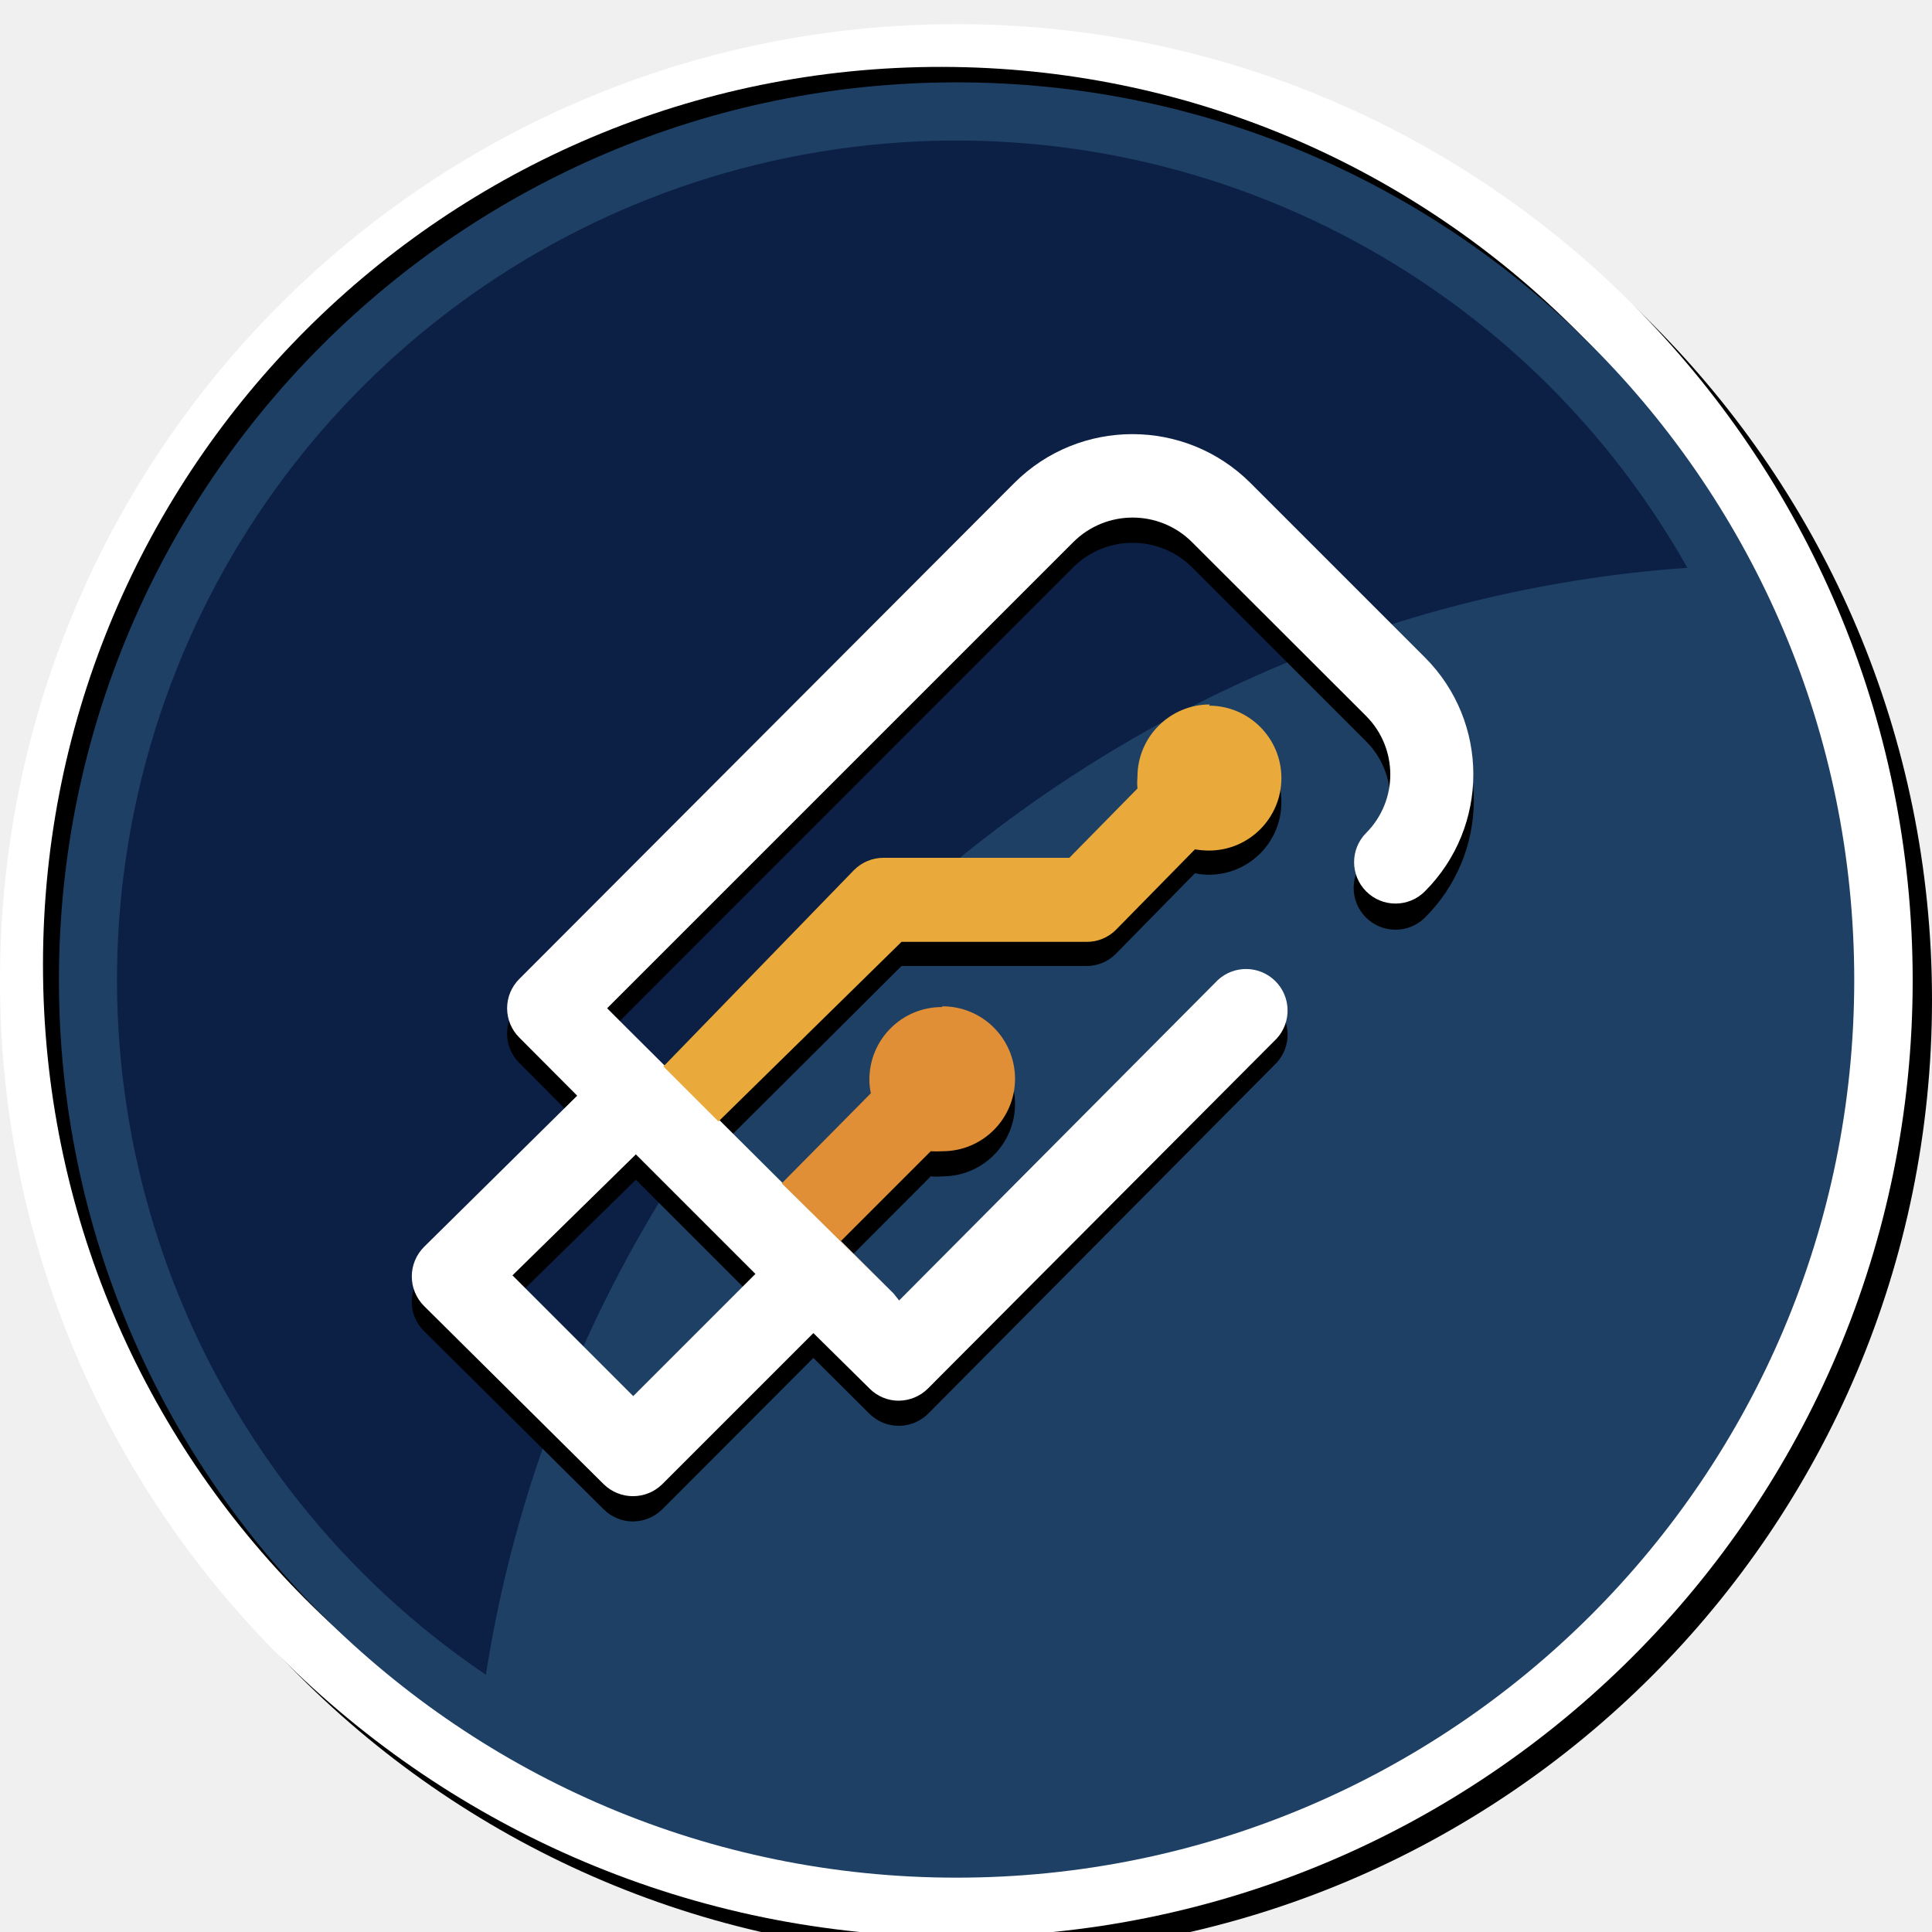
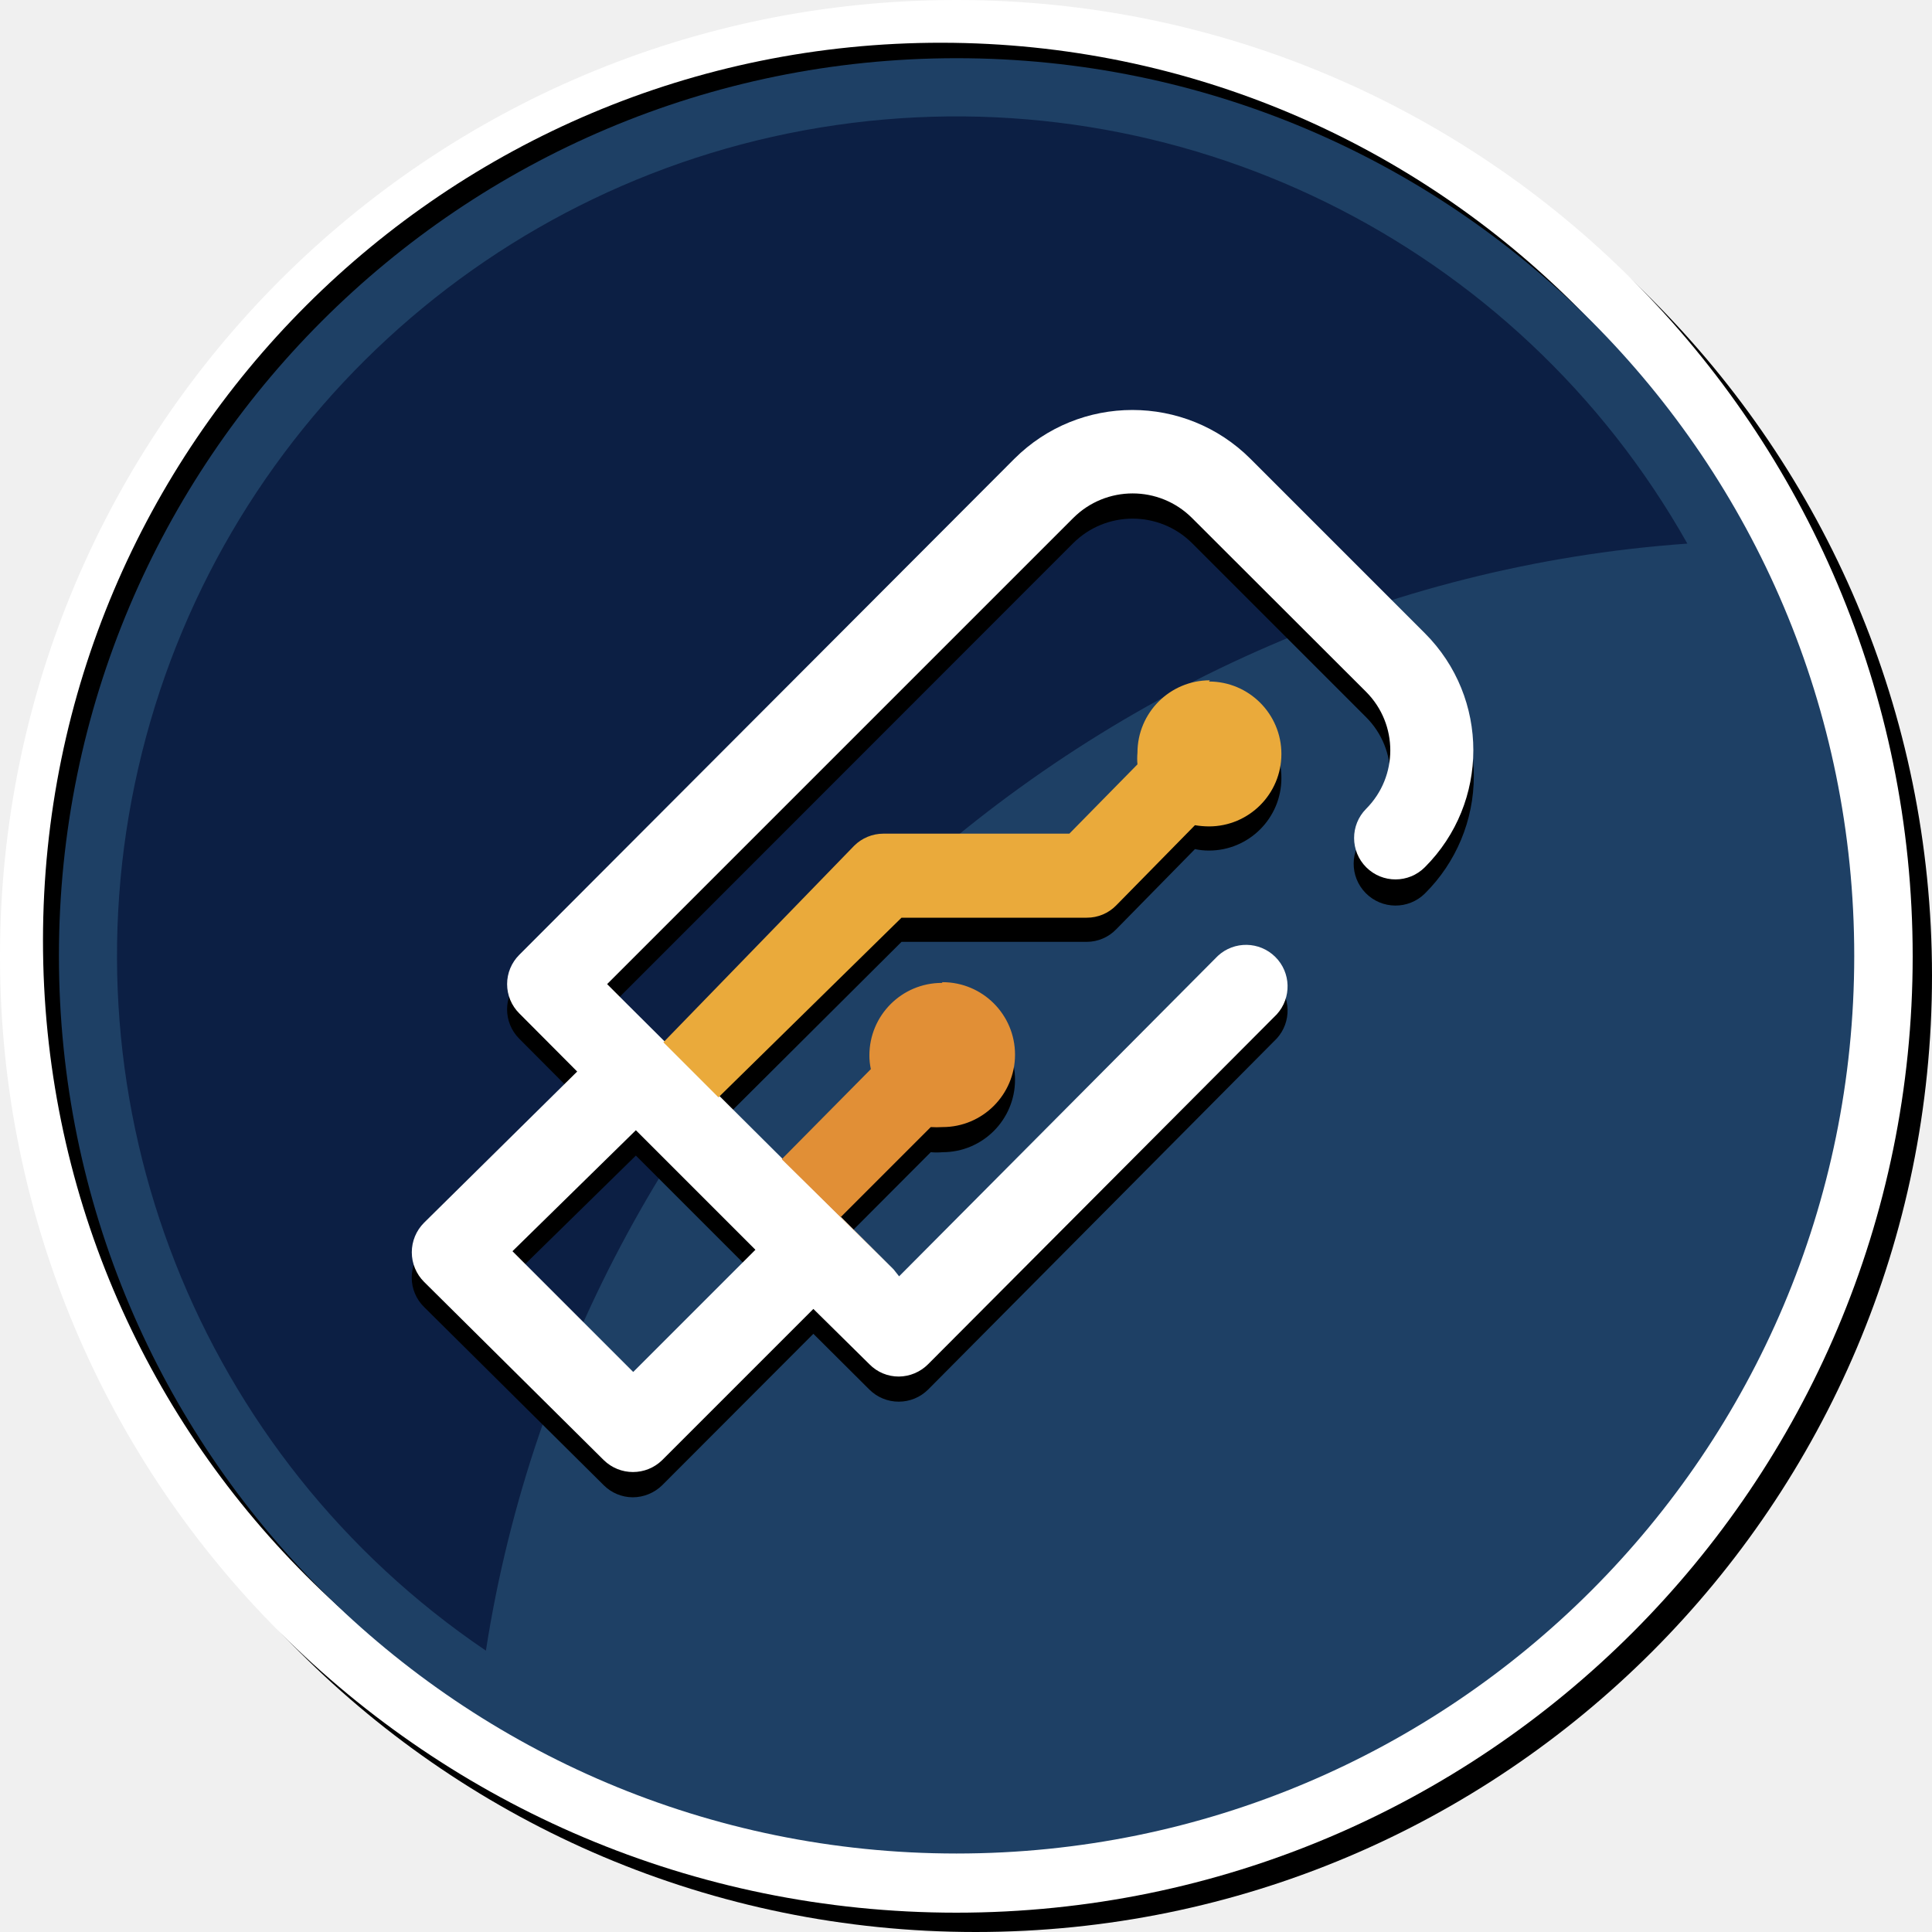
<svg xmlns="http://www.w3.org/2000/svg" id="Layer_1" data-name="Layer 1" viewBox="0 0 80 80">
  <defs>
    <style>.cls-1{fill:#fff;}.cls-2{fill:#1e4065;}.cls-3{fill:#0c1f44;}.cls-4{fill:#e18f36;}.cls-5{fill:#eaaa3b;}</style>
  </defs>
-   <circle cx="40.4" cy="41.4" r="39.6" />
-   <circle class="cls-1" cx="39.6" cy="40.6" r="39.6" />
-   <path d="M76.14,39.94A37.18,37.18,0,1,1,39,2.77,37.18,37.18,0,0,1,76.14,39.94Z" />
-   <path class="cls-2" d="M76.78,40.59A37.17,37.17,0,1,1,39.61,3.41,37.17,37.17,0,0,1,76.78,40.59Z" />
-   <path class="cls-3" d="M69.87,23.51A34.75,34.75,0,1,0,20.12,69.35C23.94,44.8,44.77,25.28,69.87,23.51Z" />
-   <path d="M59,28.27l-7.21-7.21a6.91,6.91,0,0,0-9.77,0L21.5,41.58a1.72,1.72,0,0,0,0,2.43l2.4,2.41-6.34,6.26a1.71,1.71,0,0,0,0,2.44L25,62.5a1.71,1.71,0,0,0,1.2.5,1.75,1.75,0,0,0,1.22-.5l6.26-6.27L36,58.54a1.72,1.72,0,0,0,1.22.5h0a1.72,1.72,0,0,0,1.21-.5L52.87,44a1.72,1.72,0,0,0-2.44-2.42L37.23,54.89,37,54.61h0L34.8,52.46l3.74-3.75a2.63,2.63,0,0,0,.49,0,3,3,0,1,0-3-3,2.69,2.69,0,0,0,.06.57L32.37,50l0,0h0l-2.53-2.54h0l.06-.06h0L37.33,40H45a1.7,1.7,0,0,0,1.22-.52l3.26-3.32a2.78,2.78,0,0,0,.58.06,3,3,0,1,0-3-3,2.42,2.42,0,0,0,0,.47l-2.82,2.87h-7.7a1.72,1.72,0,0,0-1.21.5l-7.88,8.13L26,43.66l-.86-.86,19.3-19.31a3.49,3.49,0,0,1,4.92,0l7.21,7.21a3.42,3.42,0,0,1,0,4.83A1.72,1.72,0,1,0,59,38,6.85,6.85,0,0,0,59,28.27ZM37,54.61l0,0-3.09-3.11ZM26.33,48.85h0l4.95,4.95-5.06,5.06-5-5Z" />
-   <path class="cls-1" d="M59,27.22,51.78,20A6.92,6.92,0,0,0,42,20L21.5,40.54a1.71,1.71,0,0,0,0,2.42l2.4,2.41-6.34,6.26a1.73,1.73,0,0,0,0,2.45L25,61.46a1.73,1.73,0,0,0,2.42,0l6.26-6.26L36,57.49a1.69,1.69,0,0,0,1.22.51h0a1.73,1.73,0,0,0,1.21-.51L52.87,43a1.72,1.72,0,0,0-2.44-2.42L37.23,53.85,37,53.56l0,0L26,42.61l-.86-.86,19.3-19.3a3.48,3.48,0,0,1,4.92,0l7.21,7.2a3.43,3.43,0,0,1,0,4.84A1.71,1.71,0,1,0,59,36.91,6.85,6.85,0,0,0,59,27.22ZM26.33,47.8h0l4.95,4.95-5.06,5.06-5-5Z" />
-   <path class="cls-4" d="M39,41.7a3,3,0,0,0-3,3,2.62,2.62,0,0,0,.06.57L32.37,49l0,0,0,0L37,53.56,34.8,51.41l3.74-3.74a3.89,3.89,0,0,0,.49,0,3,3,0,0,0,0-6Z" />
-   <path class="cls-5" d="M50.1,29.17a3,3,0,0,0-3,3,2.59,2.59,0,0,0,0,.48l-2.82,2.87h-7.7a1.72,1.72,0,0,0-1.21.5l-7.9,8.14,2.28,2.28h0l0,0h0l.06-.06h0L37.33,39H45a1.69,1.69,0,0,0,1.22-.51l3.26-3.32a3.68,3.68,0,0,0,.58.05,3,3,0,1,0,0-6Z" />
+   <circle cx="40.4" cy="40.4" r="39.6" />
+   <circle class="cls-1" cx="39.6" cy="39.6" r="39.6" />
+   <path d="M76.14,38.94A37.18,37.18,0,1,1,39,1.77,37.18,37.18,0,0,1,76.14,38.94Z" />
+   <path class="cls-2" d="M76.78,39.59A37.17,37.17,0,1,1,39.61,2.41,37.17,37.17,0,0,1,76.78,39.59Z" />
+   <path class="cls-3" d="M69.87,22.51A34.75,34.75,0,1,0,20.12,68.35C23.94,43.8,44.77,24.28,69.87,22.51Z" />
+   <path d="M59,27.27l-7.21-7.21a6.91,6.91,0,0,0-9.77,0L21.5,40.58a1.72,1.72,0,0,0,0,2.43l2.4,2.41-6.34,6.26a1.71,1.71,0,0,0,0,2.44L25,61.5a1.71,1.71,0,0,0,1.2.5,1.75,1.75,0,0,0,1.22-.5l6.26-6.27L36,57.54a1.72,1.72,0,0,0,1.22.5h0a1.72,1.72,0,0,0,1.21-.5L52.87,43a1.72,1.72,0,0,0-2.44-2.42L37.23,53.89,37,53.61h0L34.8,51.46l3.74-3.75a2.63,2.63,0,0,0,.49,0,3,3,0,1,0-3-3,2.69,2.69,0,0,0,.06.57L32.37,49l0,0h0l-2.53-2.54h0l.06-.06h0L37.33,39H45a1.7,1.7,0,0,0,1.22-.52l3.26-3.32a2.78,2.78,0,0,0,.58.06,3,3,0,1,0-3-3,2.42,2.42,0,0,0,0,.47l-2.82,2.87h-7.7a1.72,1.72,0,0,0-1.21.5l-7.88,8.13L26,42.66l-.86-.86,19.3-19.31a3.49,3.49,0,0,1,4.92,0l7.21,7.21a3.42,3.42,0,0,1,0,4.83A1.72,1.72,0,1,0,59,37,6.85,6.85,0,0,0,59,27.27ZM37,53.61l0,0-3.09-3.11ZM26.33,47.85h0l4.95,4.95-5.06,5.06-5-5Z" />
+   <path class="cls-1" d="M59,26.22,51.78,19A6.92,6.92,0,0,0,42,19L21.5,39.54a1.71,1.71,0,0,0,0,2.42l2.4,2.41-6.34,6.26a1.73,1.73,0,0,0,0,2.45L25,60.46a1.73,1.73,0,0,0,2.42,0l6.26-6.26L36,56.49a1.69,1.69,0,0,0,1.22.51h0a1.73,1.73,0,0,0,1.21-.51L52.87,42a1.72,1.72,0,0,0-2.44-2.42L37.23,52.85,37,52.56l0,0L26,41.61l-.86-.86,19.3-19.3a3.48,3.48,0,0,1,4.92,0l7.21,7.2a3.43,3.43,0,0,1,0,4.84A1.71,1.71,0,1,0,59,35.91,6.85,6.85,0,0,0,59,26.22ZM26.33,46.8h0l4.95,4.95-5.06,5.06-5-5Z" />
+   <path class="cls-4" d="M39,40.7a3,3,0,0,0-3,3,2.62,2.62,0,0,0,.06.57L32.37,48l0,0,0,0L37,52.56,34.8,50.41l3.74-3.74a3.89,3.89,0,0,0,.49,0,3,3,0,0,0,0-6Z" />
+   <path class="cls-5" d="M50.1,28.17a3,3,0,0,0-3,3,2.59,2.59,0,0,0,0,.48l-2.82,2.87h-7.7a1.72,1.72,0,0,0-1.21.5l-7.9,8.14,2.28,2.28h0l0,0h0l.06-.06h0L37.33,38H45a1.69,1.69,0,0,0,1.22-.51l3.26-3.32a3.68,3.68,0,0,0,.58.05,3,3,0,1,0,0-6Z" />
</svg>
